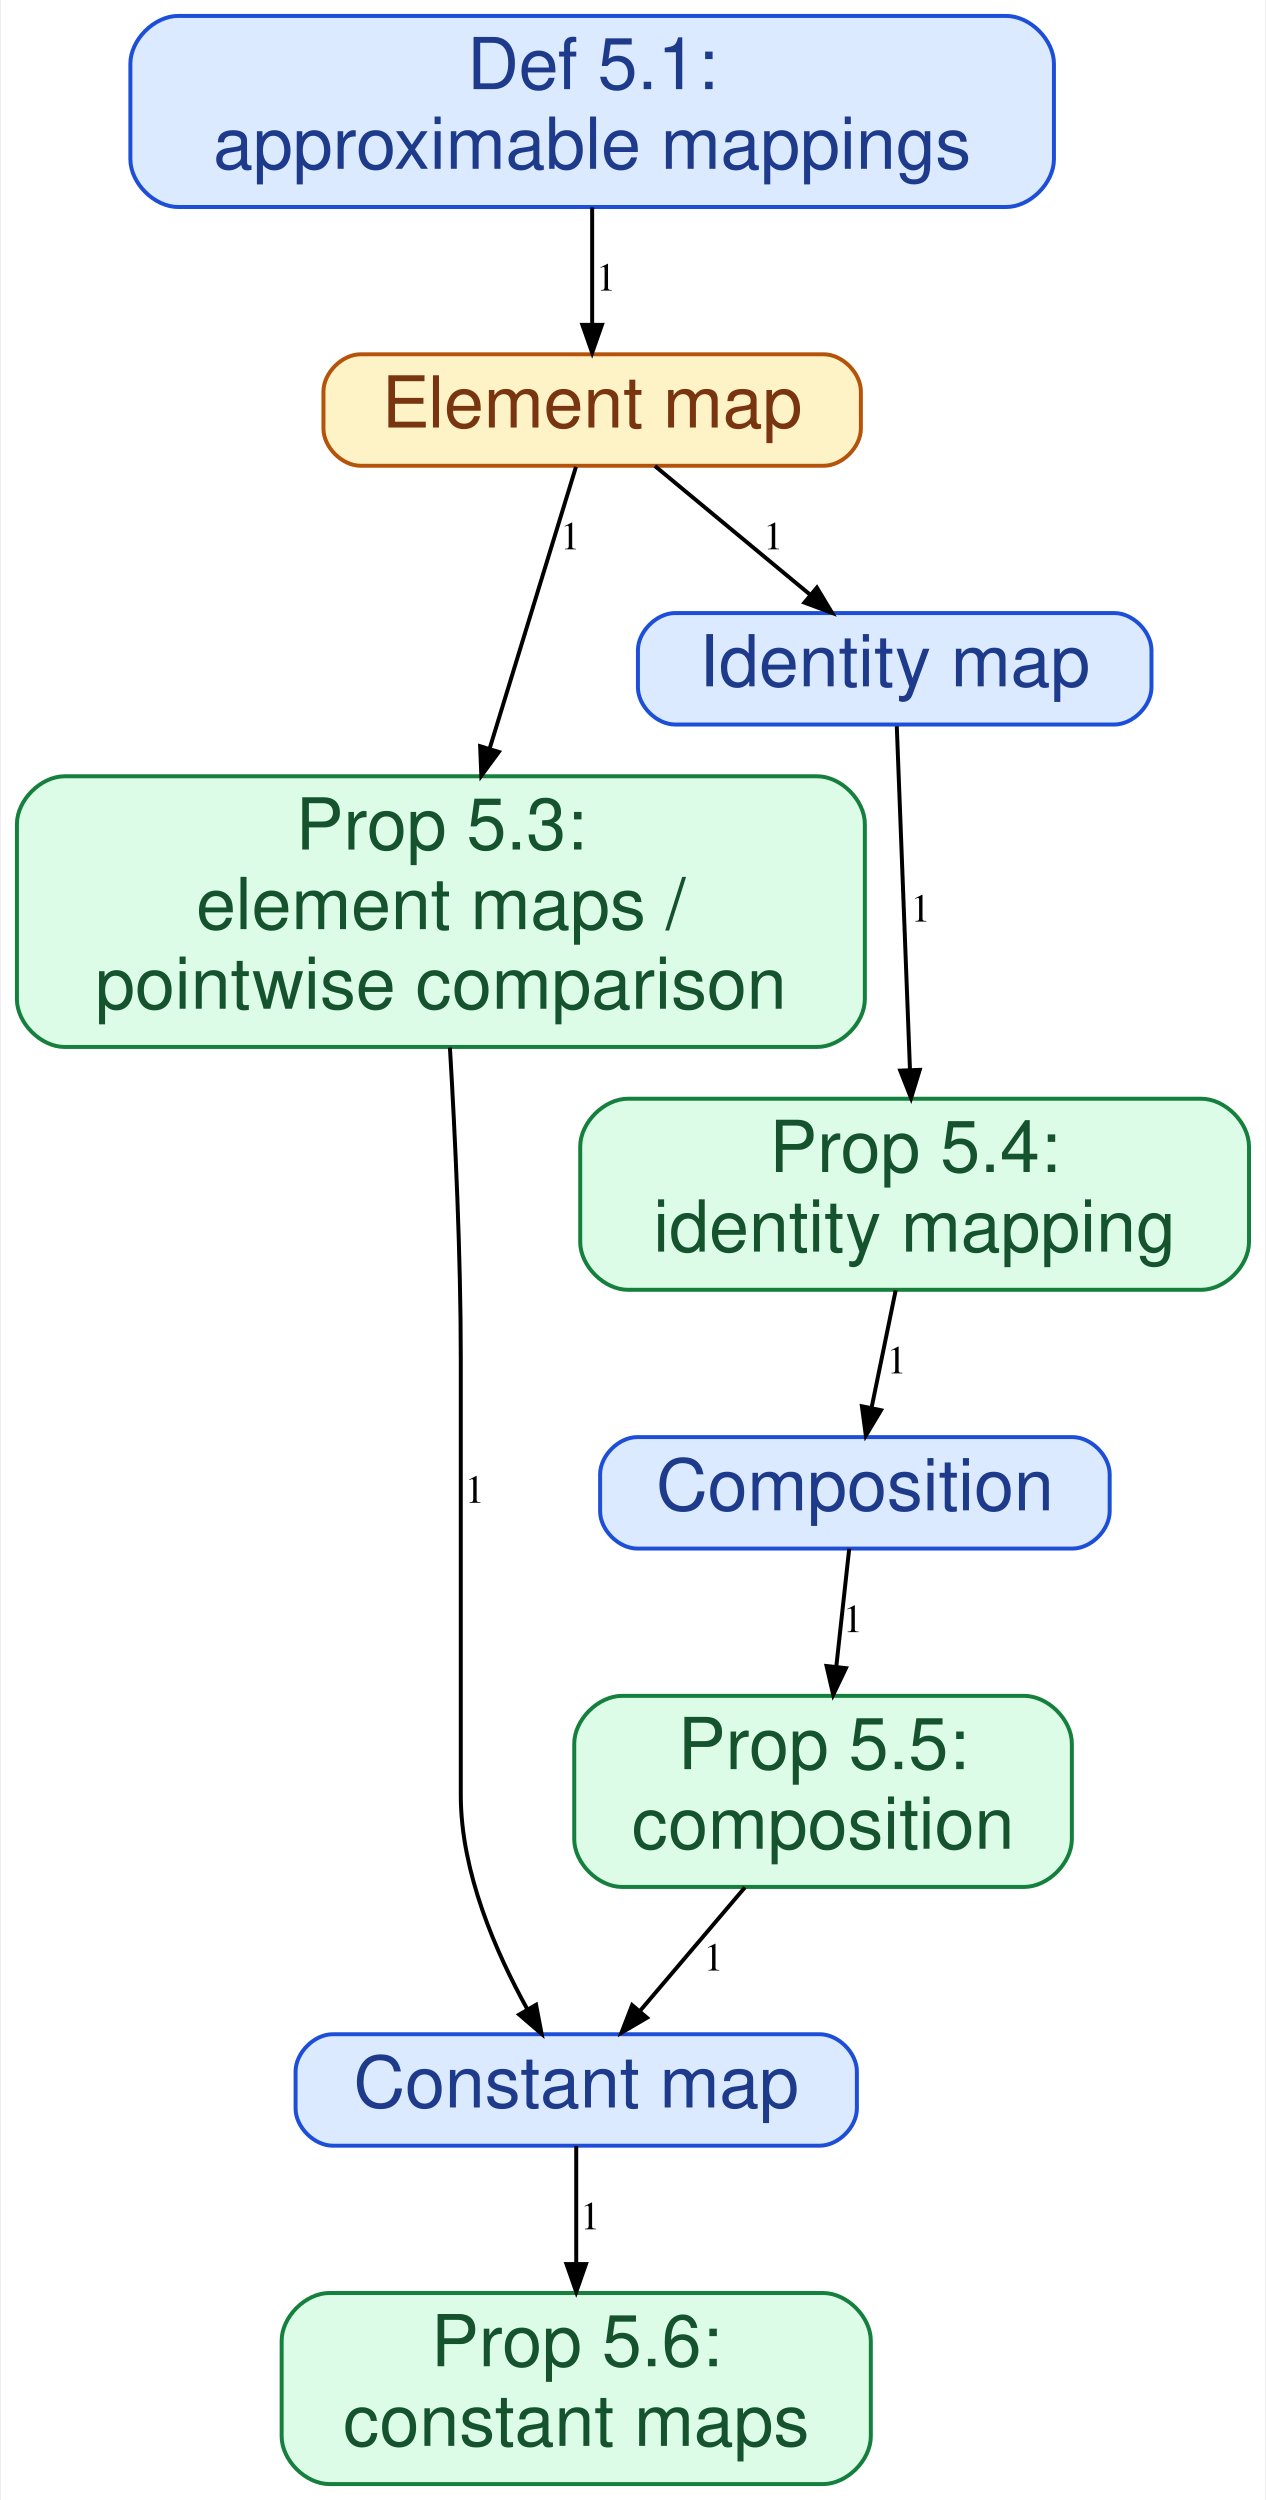
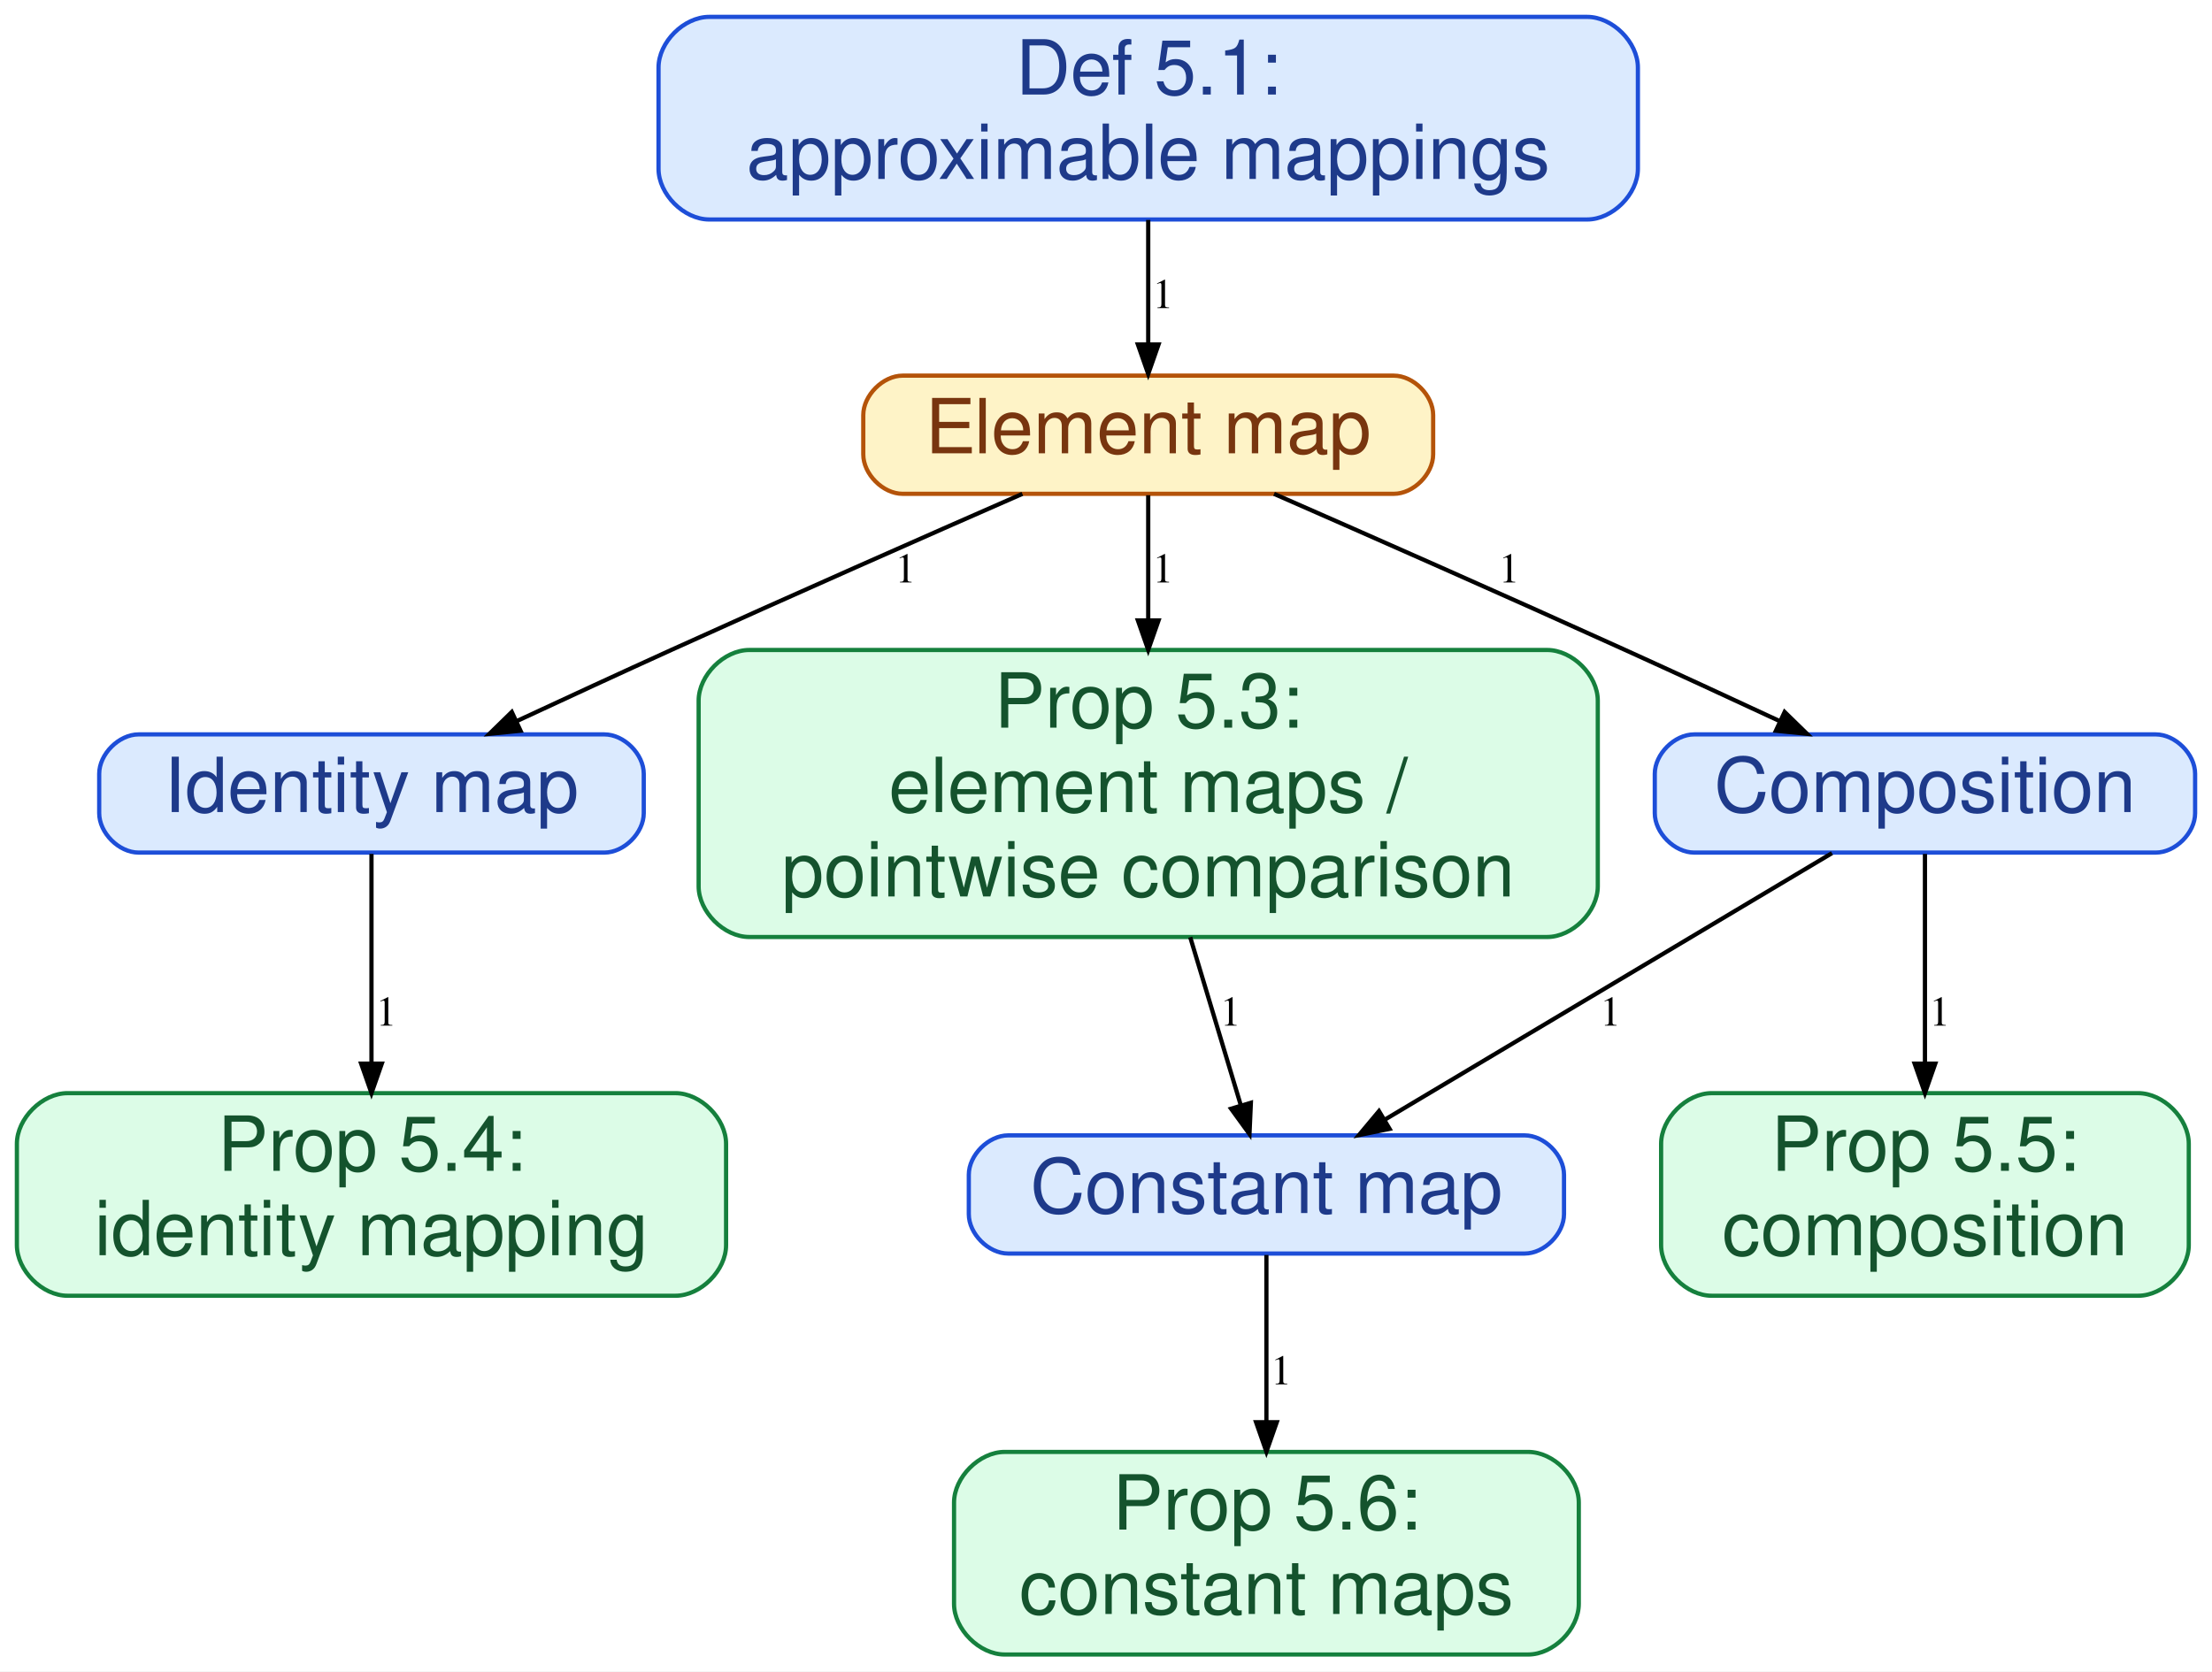
- <svg xmlns="http://www.w3.org/2000/svg" width="159pt" height="314pt" viewBox="0.00 0.00 317.50 628.00">
-   <g id="graph0" class="graph" transform="scale(1 1) rotate(0) translate(4 624)">
-     <polygon fill="white" stroke="transparent" points="-4,4 -4,-624 313.5,-624 313.5,4 -4,4" />
+ <svg xmlns="http://www.w3.org/2000/svg" width="262pt" height="198pt" viewBox="0.00 0.00 524.00 396.00">
+   <g id="graph0" class="graph" transform="scale(1 1) rotate(0) translate(4 392)">
+     <polygon fill="white" stroke="transparent" points="-4,4 -4,-392 520,-392 520,4 -4,4" />
    <g id="node1" class="node">
-       <path fill="#dbeafe" stroke="#1d4ed8" d="M248.5,-620C248.5,-620 40.5,-620 40.5,-620 34.5,-620 28.5,-614 28.5,-608 28.5,-608 28.5,-584 28.5,-584 28.5,-578 34.5,-572 40.5,-572 40.5,-572 248.5,-572 248.5,-572 254.5,-572 260.5,-578 260.5,-584 260.5,-584 260.5,-608 260.5,-608 260.5,-614 254.5,-620 248.5,-620" />
-       <text text-anchor="middle" x="144.5" y="-601.6" font-family="Helvetica,sans-Serif" font-size="18.00" fill="#1e3a8a">Def 5.1:</text>
-       <text text-anchor="middle" x="144.5" y="-581.6" font-family="Helvetica,sans-Serif" font-size="18.00" fill="#1e3a8a">approximable mappings</text>
+       <path fill="#dbeafe" stroke="#1d4ed8" d="M372,-388C372,-388 164,-388 164,-388 158,-388 152,-382 152,-376 152,-376 152,-352 152,-352 152,-346 158,-340 164,-340 164,-340 372,-340 372,-340 378,-340 384,-346 384,-352 384,-352 384,-376 384,-376 384,-382 378,-388 372,-388" />
+       <text text-anchor="middle" x="268" y="-369.6" font-family="Helvetica,sans-Serif" font-size="18.00" fill="#1e3a8a">Def 5.1:</text>
+       <text text-anchor="middle" x="268" y="-349.6" font-family="Helvetica,sans-Serif" font-size="18.00" fill="#1e3a8a">approximable mappings</text>
    </g>
    <g id="node2" class="node">
-       <path fill="#fef3c7" stroke="#b45309" d="M202.67,-535C202.67,-535 86.33,-535 86.33,-535 81.67,-535 77,-530.33 77,-525.67 77,-525.67 77,-516.33 77,-516.33 77,-511.67 81.67,-507 86.33,-507 86.33,-507 202.67,-507 202.67,-507 207.33,-507 212,-511.67 212,-516.33 212,-516.33 212,-525.67 212,-525.67 212,-530.33 207.33,-535 202.67,-535" />
-       <text text-anchor="middle" x="144.5" y="-516.6" font-family="Helvetica,sans-Serif" font-size="18.00" fill="#78350f">Element map</text>
+       <path fill="#fef3c7" stroke="#b45309" d="M326.17,-303C326.17,-303 209.83,-303 209.83,-303 205.17,-303 200.5,-298.33 200.5,-293.67 200.5,-293.67 200.5,-284.33 200.5,-284.33 200.5,-279.67 205.17,-275 209.83,-275 209.83,-275 326.17,-275 326.17,-275 330.83,-275 335.5,-279.67 335.5,-284.33 335.5,-284.33 335.5,-293.67 335.5,-293.67 335.5,-298.33 330.83,-303 326.17,-303" />
+       <text text-anchor="middle" x="268" y="-284.6" font-family="Helvetica,sans-Serif" font-size="18.00" fill="#78350f">Element map</text>
+     </g>
+     <g id="edge4" class="edge">
+       <path fill="none" stroke="black" d="M268,-339.9C268,-330.5 268,-319.73 268,-310.6" />
+       <polygon fill="black" stroke="black" points="270.45,-310.39 268,-303.39 265.55,-310.39 270.45,-310.39" />
+       <text text-anchor="middle" x="271.5" y="-319" font-family="Times,serif" font-size="10.00">1</text>
+     </g>
+     <g id="node3" class="node">
+       <path fill="#dcfce7" stroke="#15803d" d="M362.5,-238C362.5,-238 173.5,-238 173.5,-238 167.5,-238 161.5,-232 161.5,-226 161.5,-226 161.5,-182 161.5,-182 161.5,-176 167.5,-170 173.5,-170 173.5,-170 362.5,-170 362.5,-170 368.5,-170 374.5,-176 374.5,-182 374.5,-182 374.5,-226 374.5,-226 374.5,-232 368.5,-238 362.5,-238" />
+       <text text-anchor="middle" x="268" y="-219.6" font-family="Helvetica,sans-Serif" font-size="18.00" fill="#14532d">Prop 5.3:</text>
+       <text text-anchor="middle" x="268" y="-199.6" font-family="Helvetica,sans-Serif" font-size="18.00" fill="#14532d">element maps /</text>
+       <text text-anchor="middle" x="268" y="-179.6" font-family="Helvetica,sans-Serif" font-size="18.00" fill="#14532d">pointwise comparison</text>
+     </g>
+     <g id="edge7" class="edge">
+       <path fill="none" stroke="black" d="M268,-274.66C268,-266.62 268,-255.91 268,-245.3" />
+       <polygon fill="black" stroke="black" points="270.45,-245 268,-238.01 265.55,-245.01 270.45,-245" />
+       <text text-anchor="middle" x="271.5" y="-254" font-family="Times,serif" font-size="10.00">1</text>
+     </g>
+     <g id="node4" class="node">
+       <path fill="#dbeafe" stroke="#1d4ed8" d="M139.17,-218C139.17,-218 28.83,-218 28.83,-218 24.17,-218 19.5,-213.33 19.5,-208.67 19.5,-208.67 19.5,-199.33 19.5,-199.33 19.5,-194.67 24.17,-190 28.83,-190 28.83,-190 139.17,-190 139.17,-190 143.83,-190 148.5,-194.67 148.5,-199.33 148.5,-199.33 148.5,-208.67 148.5,-208.67 148.5,-213.33 143.83,-218 139.17,-218" />
+       <text text-anchor="middle" x="84" y="-199.6" font-family="Helvetica,sans-Serif" font-size="18.00" fill="#1e3a8a">Identity map</text>
+     </g>
+     <g id="edge6" class="edge">
+       <path fill="none" stroke="black" d="M238.19,-274.99C215.37,-264.99 183.13,-250.76 155,-238 143.1,-232.6 130.13,-226.6 118.56,-221.22" />
+       <polygon fill="black" stroke="black" points="119.31,-218.87 111.93,-218.13 117.24,-223.31 119.31,-218.87" />
+       <text text-anchor="middle" x="210.5" y="-254" font-family="Times,serif" font-size="10.00">1</text>
+     </g>
+     <g id="node6" class="node">
+       <path fill="#dbeafe" stroke="#1d4ed8" d="M506.67,-218C506.67,-218 397.33,-218 397.33,-218 392.67,-218 388,-213.33 388,-208.67 388,-208.67 388,-199.33 388,-199.33 388,-194.67 392.67,-190 397.33,-190 397.33,-190 506.67,-190 506.67,-190 511.33,-190 516,-194.67 516,-199.33 516,-199.33 516,-208.67 516,-208.67 516,-213.33 511.33,-218 506.67,-218" />
+       <text text-anchor="middle" x="452" y="-199.6" font-family="Helvetica,sans-Serif" font-size="18.00" fill="#1e3a8a">Composition</text>
+     </g>
+     <g id="edge5" class="edge">
+       <path fill="none" stroke="black" d="M297.81,-274.99C320.63,-264.99 352.87,-250.76 381,-238 392.9,-232.6 405.87,-226.6 417.44,-221.22" />
+       <polygon fill="black" stroke="black" points="418.76,-223.31 424.07,-218.13 416.69,-218.87 418.76,-223.31" />
+       <text text-anchor="middle" x="353.5" y="-254" font-family="Times,serif" font-size="10.00">1</text>
+     </g>
+     <g id="node8" class="node">
+       <path fill="#dbeafe" stroke="#1d4ed8" d="M357.17,-123C357.17,-123 234.83,-123 234.83,-123 230.17,-123 225.5,-118.33 225.5,-113.67 225.5,-113.67 225.5,-104.33 225.5,-104.33 225.5,-99.67 230.17,-95 234.83,-95 234.83,-95 357.17,-95 357.17,-95 361.83,-95 366.5,-99.67 366.5,-104.33 366.5,-104.33 366.5,-113.67 366.5,-113.67 366.5,-118.33 361.83,-123 357.17,-123" />
+       <text text-anchor="middle" x="296" y="-104.6" font-family="Helvetica,sans-Serif" font-size="18.00" fill="#1e3a8a">Constant map</text>
+     </g>
+     <g id="edge9" class="edge">
+       <path fill="none" stroke="black" d="M277.95,-169.95C281.96,-156.63 286.45,-141.71 289.95,-130.08" />
+       <polygon fill="black" stroke="black" points="292.32,-130.72 291.99,-123.31 287.63,-129.31 292.32,-130.72" />
+       <text text-anchor="middle" x="287.5" y="-149" font-family="Times,serif" font-size="10.00">1</text>
+     </g>
+     <g id="node5" class="node">
+       <path fill="#dcfce7" stroke="#15803d" d="M156,-133C156,-133 12,-133 12,-133 6,-133 0,-127 0,-121 0,-121 0,-97 0,-97 0,-91 6,-85 12,-85 12,-85 156,-85 156,-85 162,-85 168,-91 168,-97 168,-97 168,-121 168,-121 168,-127 162,-133 156,-133" />
+       <text text-anchor="middle" x="84" y="-114.6" font-family="Helvetica,sans-Serif" font-size="18.00" fill="#14532d">Prop 5.4:</text>
+       <text text-anchor="middle" x="84" y="-94.6" font-family="Helvetica,sans-Serif" font-size="18.00" fill="#14532d">identity mapping</text>
+     </g>
+     <g id="edge8" class="edge">
+       <path fill="none" stroke="black" d="M84,-189.68C84,-176.87 84,-157.06 84,-140.4" />
+       <polygon fill="black" stroke="black" points="86.45,-140 84,-133 81.55,-140 86.45,-140" />
+       <text text-anchor="middle" x="87.5" y="-149" font-family="Times,serif" font-size="10.00">1</text>
+     </g>
+     <g id="node7" class="node">
+       <path fill="#dcfce7" stroke="#15803d" d="M502.5,-133C502.5,-133 401.5,-133 401.5,-133 395.5,-133 389.5,-127 389.5,-121 389.5,-121 389.5,-97 389.5,-97 389.5,-91 395.5,-85 401.5,-85 401.5,-85 502.5,-85 502.5,-85 508.5,-85 514.5,-91 514.5,-97 514.5,-97 514.5,-121 514.5,-121 514.5,-127 508.5,-133 502.5,-133" />
+       <text text-anchor="middle" x="452" y="-114.6" font-family="Helvetica,sans-Serif" font-size="18.00" fill="#14532d">Prop 5.5:</text>
+       <text text-anchor="middle" x="452" y="-94.6" font-family="Helvetica,sans-Serif" font-size="18.00" fill="#14532d">composition</text>
+     </g>
+     <g id="edge2" class="edge">
+       <path fill="none" stroke="black" d="M452,-189.68C452,-176.87 452,-157.06 452,-140.4" />
+       <polygon fill="black" stroke="black" points="454.45,-140 452,-133 449.55,-140 454.45,-140" />
+       <text text-anchor="middle" x="455.5" y="-149" font-family="Times,serif" font-size="10.00">1</text>
+     </g>
+     <g id="edge1" class="edge">
+       <path fill="none" stroke="black" d="M429.98,-189.87C402.22,-173.33 354.48,-144.86 324.11,-126.76" />
+       <polygon fill="black" stroke="black" points="325.18,-124.54 317.91,-123.06 322.67,-128.75 325.18,-124.54" />
+       <text text-anchor="middle" x="377.5" y="-149" font-family="Times,serif" font-size="10.00">1</text>
+     </g>
+     <g id="node9" class="node">
+       <path fill="#dcfce7" stroke="#15803d" d="M358,-48C358,-48 234,-48 234,-48 228,-48 222,-42 222,-36 222,-36 222,-12 222,-12 222,-6 228,0 234,0 234,0 358,0 358,0 364,0 370,-6 370,-12 370,-12 370,-36 370,-36 370,-42 364,-48 358,-48" />
+       <text text-anchor="middle" x="296" y="-29.6" font-family="Helvetica,sans-Serif" font-size="18.00" fill="#14532d">Prop 5.6:</text>
+       <text text-anchor="middle" x="296" y="-9.6" font-family="Helvetica,sans-Serif" font-size="18.00" fill="#14532d">constant maps</text>
    </g>
    <g id="edge3" class="edge">
-       <path fill="none" stroke="black" d="M144.5,-571.9C144.5,-562.5 144.5,-551.73 144.5,-542.6" />
-       <polygon fill="black" stroke="black" points="146.95,-542.39 144.5,-535.39 142.05,-542.39 146.95,-542.39" />
-       <text text-anchor="middle" x="148" y="-551" font-family="Times,serif" font-size="10.00">1</text>
-     </g>
-     <g id="node3" class="node">
-       <path fill="#dcfce7" stroke="#15803d" d="M201,-429C201,-429 12,-429 12,-429 6,-429 0,-423 0,-417 0,-417 0,-373 0,-373 0,-367 6,-361 12,-361 12,-361 201,-361 201,-361 207,-361 213,-367 213,-373 213,-373 213,-417 213,-417 213,-423 207,-429 201,-429" />
-       <text text-anchor="middle" x="106.5" y="-410.6" font-family="Helvetica,sans-Serif" font-size="18.00" fill="#14532d">Prop 5.3:</text>
-       <text text-anchor="middle" x="106.5" y="-390.6" font-family="Helvetica,sans-Serif" font-size="18.00" fill="#14532d">element maps /</text>
-       <text text-anchor="middle" x="106.5" y="-370.6" font-family="Helvetica,sans-Serif" font-size="18.00" fill="#14532d">pointwise comparison</text>
-     </g>
-     <g id="edge5" class="edge">
-       <path fill="none" stroke="black" d="M140.43,-506.73C135.29,-489.94 126.2,-460.27 118.72,-435.87" />
-       <polygon fill="black" stroke="black" points="121.05,-435.11 116.66,-429.14 116.36,-436.55 121.05,-435.11" />
-       <text text-anchor="middle" x="139" y="-486" font-family="Times,serif" font-size="10.00">1</text>
-     </g>
-     <g id="node4" class="node">
-       <path fill="#dbeafe" stroke="#1d4ed8" d="M275.67,-470C275.67,-470 165.33,-470 165.33,-470 160.67,-470 156,-465.33 156,-460.67 156,-460.67 156,-451.33 156,-451.33 156,-446.67 160.67,-442 165.33,-442 165.33,-442 275.67,-442 275.67,-442 280.33,-442 285,-446.67 285,-451.33 285,-451.33 285,-460.67 285,-460.67 285,-465.33 280.33,-470 275.67,-470" />
-       <text text-anchor="middle" x="220.5" y="-451.6" font-family="Helvetica,sans-Serif" font-size="18.00" fill="#1e3a8a">Identity map</text>
-     </g>
-     <g id="edge4" class="edge">
-       <path fill="none" stroke="black" d="M160.25,-506.95C171.56,-497.57 186.93,-484.83 199.32,-474.56" />
-       <polygon fill="black" stroke="black" points="200.95,-476.39 204.77,-470.04 197.82,-472.62 200.95,-476.39" />
-       <text text-anchor="middle" x="190" y="-486" font-family="Times,serif" font-size="10.00">1</text>
-     </g>
-     <g id="node8" class="node">
-       <path fill="#dbeafe" stroke="#1d4ed8" d="M201.67,-113C201.67,-113 79.33,-113 79.33,-113 74.67,-113 70,-108.33 70,-103.67 70,-103.67 70,-94.33 70,-94.33 70,-89.67 74.67,-85 79.33,-85 79.33,-85 201.67,-85 201.67,-85 206.33,-85 211,-89.67 211,-94.33 211,-94.33 211,-103.67 211,-103.67 211,-108.33 206.33,-113 201.67,-113" />
-       <text text-anchor="middle" x="140.5" y="-94.6" font-family="Helvetica,sans-Serif" font-size="18.00" fill="#1e3a8a">Constant map</text>
-     </g>
-     <g id="edge7" class="edge">
-       <path fill="none" stroke="black" d="M108.77,-360.84C110.09,-338.67 111.5,-308.85 111.5,-282.5 111.5,-282.5 111.5,-282.5 111.5,-173 111.5,-153.72 120.34,-133.48 128.26,-119.21" />
-       <polygon fill="black" stroke="black" points="130.41,-120.39 131.8,-113.1 126.17,-117.93 130.41,-120.39" />
-       <text text-anchor="middle" x="115" y="-246.5" font-family="Times,serif" font-size="10.00">1</text>
-     </g>
-     <g id="node5" class="node">
-       <path fill="#dcfce7" stroke="#15803d" d="M297.5,-348C297.5,-348 153.5,-348 153.5,-348 147.5,-348 141.5,-342 141.5,-336 141.5,-336 141.5,-312 141.5,-312 141.5,-306 147.5,-300 153.5,-300 153.5,-300 297.5,-300 297.5,-300 303.5,-300 309.5,-306 309.5,-312 309.5,-312 309.5,-336 309.5,-336 309.5,-342 303.5,-348 297.5,-348" />
-       <text text-anchor="middle" x="225.5" y="-329.6" font-family="Helvetica,sans-Serif" font-size="18.00" fill="#14532d">Prop 5.4:</text>
-       <text text-anchor="middle" x="225.5" y="-309.6" font-family="Helvetica,sans-Serif" font-size="18.00" fill="#14532d">identity mapping</text>
-     </g>
-     <g id="edge6" class="edge">
-       <path fill="none" stroke="black" d="M221.02,-441.58C221.79,-421.33 223.29,-382.45 224.34,-355.17" />
-       <polygon fill="black" stroke="black" points="226.79,-355.25 224.61,-348.16 221.89,-355.06 226.79,-355.25" />
-       <text text-anchor="middle" x="227" y="-392.5" font-family="Times,serif" font-size="10.00">1</text>
-     </g>
-     <g id="node6" class="node">
-       <path fill="#dbeafe" stroke="#1d4ed8" d="M265.17,-263C265.17,-263 155.83,-263 155.83,-263 151.17,-263 146.5,-258.33 146.5,-253.67 146.5,-253.67 146.5,-244.33 146.5,-244.33 146.5,-239.67 151.17,-235 155.83,-235 155.83,-235 265.17,-235 265.17,-235 269.83,-235 274.5,-239.67 274.5,-244.33 274.5,-244.33 274.5,-253.67 274.5,-253.67 274.5,-258.33 269.83,-263 265.17,-263" />
-       <text text-anchor="middle" x="210.5" y="-244.6" font-family="Helvetica,sans-Serif" font-size="18.00" fill="#1e3a8a">Composition</text>
-     </g>
-     <g id="edge8" class="edge">
-       <path fill="none" stroke="black" d="M220.75,-299.9C218.8,-290.41 216.56,-279.51 214.68,-270.33" />
-       <polygon fill="black" stroke="black" points="217.06,-269.75 213.25,-263.39 212.26,-270.74 217.06,-269.75" />
-       <text text-anchor="middle" x="221" y="-279" font-family="Times,serif" font-size="10.00">1</text>
-     </g>
-     <g id="node7" class="node">
-       <path fill="#dcfce7" stroke="#15803d" d="M253,-198C253,-198 152,-198 152,-198 146,-198 140,-192 140,-186 140,-186 140,-162 140,-162 140,-156 146,-150 152,-150 152,-150 253,-150 253,-150 259,-150 265,-156 265,-162 265,-162 265,-186 265,-186 265,-192 259,-198 253,-198" />
-       <text text-anchor="middle" x="202.5" y="-179.6" font-family="Helvetica,sans-Serif" font-size="18.00" fill="#14532d">Prop 5.5:</text>
-       <text text-anchor="middle" x="202.5" y="-159.6" font-family="Helvetica,sans-Serif" font-size="18.00" fill="#14532d">composition</text>
-     </g>
-     <g id="edge1" class="edge">
-       <path fill="none" stroke="black" d="M209.07,-234.95C208.16,-226.69 206.95,-215.64 205.82,-205.28" />
-       <polygon fill="black" stroke="black" points="208.25,-204.96 205.05,-198.27 203.38,-205.49 208.25,-204.96" />
-       <text text-anchor="middle" x="210" y="-214" font-family="Times,serif" font-size="10.00">1</text>
-     </g>
-     <g id="edge9" class="edge">
-       <path fill="none" stroke="black" d="M182.88,-149.9C174.42,-139.94 164.65,-128.43 156.62,-118.98" />
-       <polygon fill="black" stroke="black" points="158.27,-117.14 151.87,-113.39 154.54,-120.31 158.27,-117.14" />
-       <text text-anchor="middle" x="175" y="-129" font-family="Times,serif" font-size="10.00">1</text>
-     </g>
-     <g id="node9" class="node">
-       <path fill="#dcfce7" stroke="#15803d" d="M202.5,-48C202.5,-48 78.5,-48 78.5,-48 72.5,-48 66.5,-42 66.5,-36 66.5,-36 66.5,-12 66.5,-12 66.5,-6 72.5,0 78.5,0 78.5,0 202.5,0 202.5,0 208.5,0 214.5,-6 214.5,-12 214.5,-12 214.5,-36 214.5,-36 214.5,-42 208.5,-48 202.5,-48" />
-       <text text-anchor="middle" x="140.5" y="-29.6" font-family="Helvetica,sans-Serif" font-size="18.00" fill="#14532d">Prop 5.6:</text>
-       <text text-anchor="middle" x="140.5" y="-9.6" font-family="Helvetica,sans-Serif" font-size="18.00" fill="#14532d">constant maps</text>
-     </g>
-     <g id="edge2" class="edge">
-       <path fill="none" stroke="black" d="M140.5,-84.95C140.5,-76.69 140.5,-65.64 140.5,-55.28" />
-       <polygon fill="black" stroke="black" points="142.95,-55.27 140.5,-48.27 138.05,-55.27 142.95,-55.27" />
-       <text text-anchor="middle" x="144" y="-64" font-family="Times,serif" font-size="10.00">1</text>
+       <path fill="none" stroke="black" d="M296,-94.66C296,-84.07 296,-68.84 296,-55.32" />
+       <polygon fill="black" stroke="black" points="298.45,-55.03 296,-48.03 293.55,-55.03 298.45,-55.03" />
+       <text text-anchor="middle" x="299.5" y="-64" font-family="Times,serif" font-size="10.00">1</text>
    </g>
  </g>
</svg>
